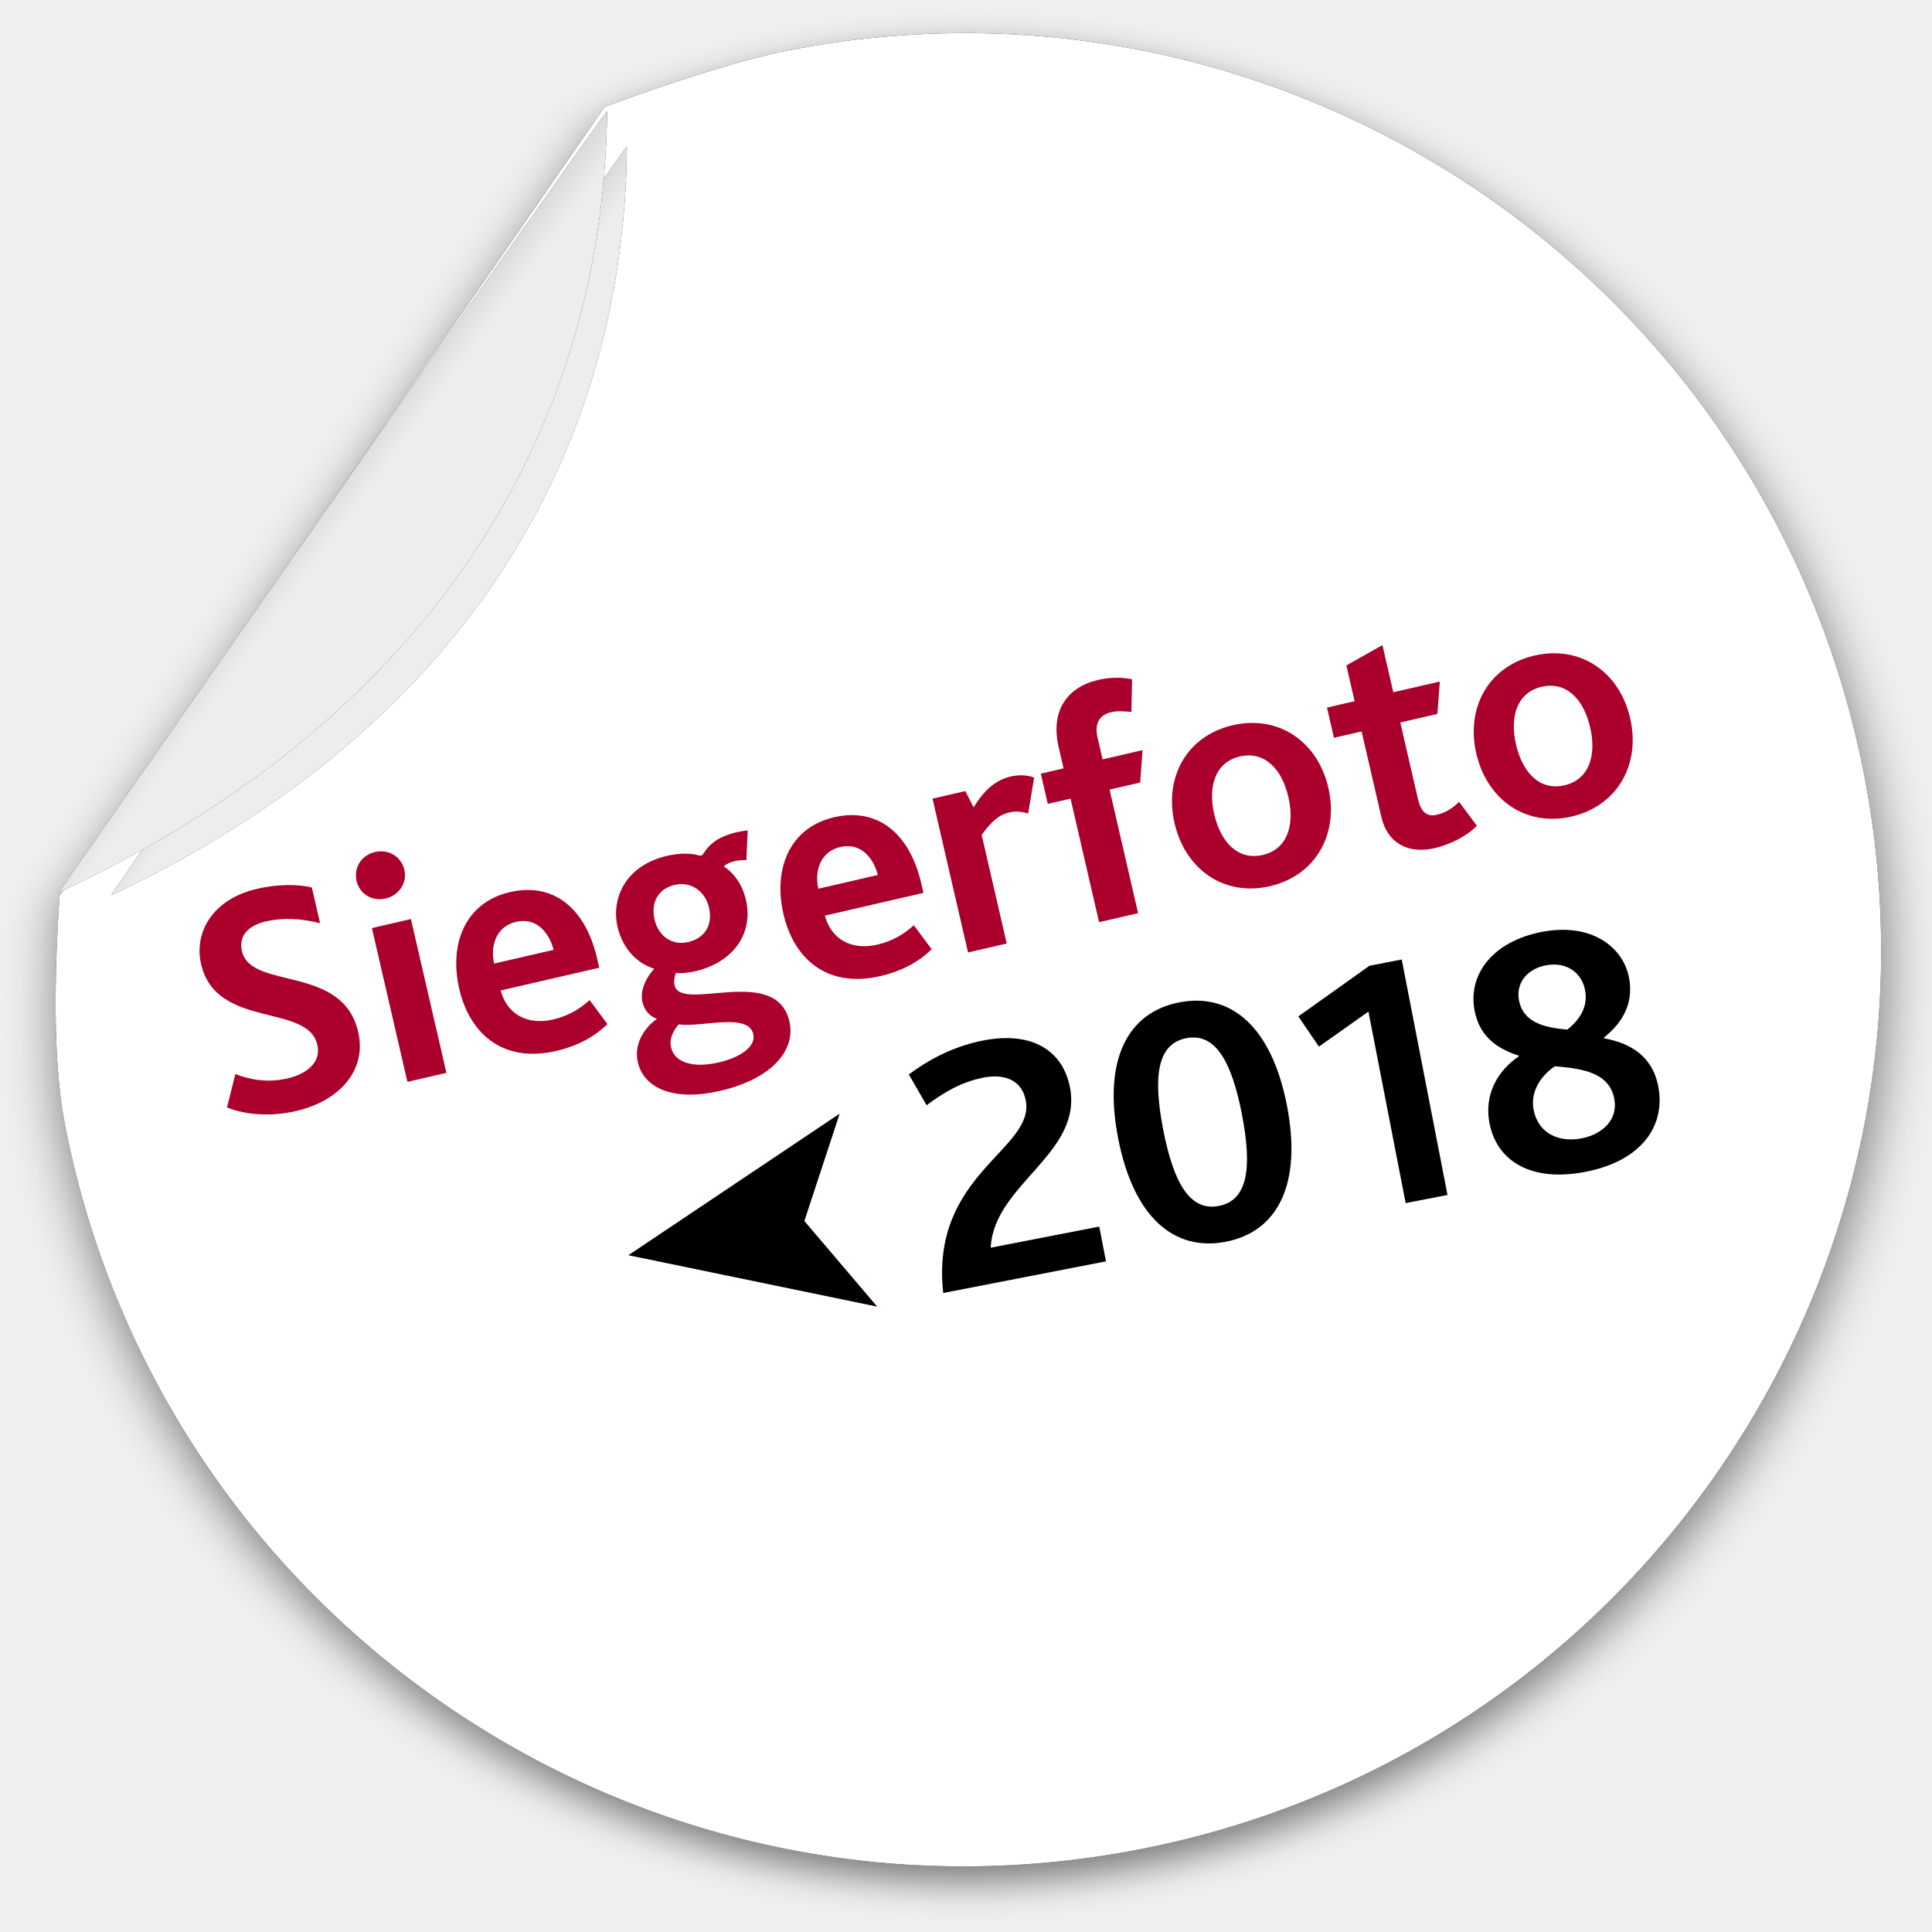
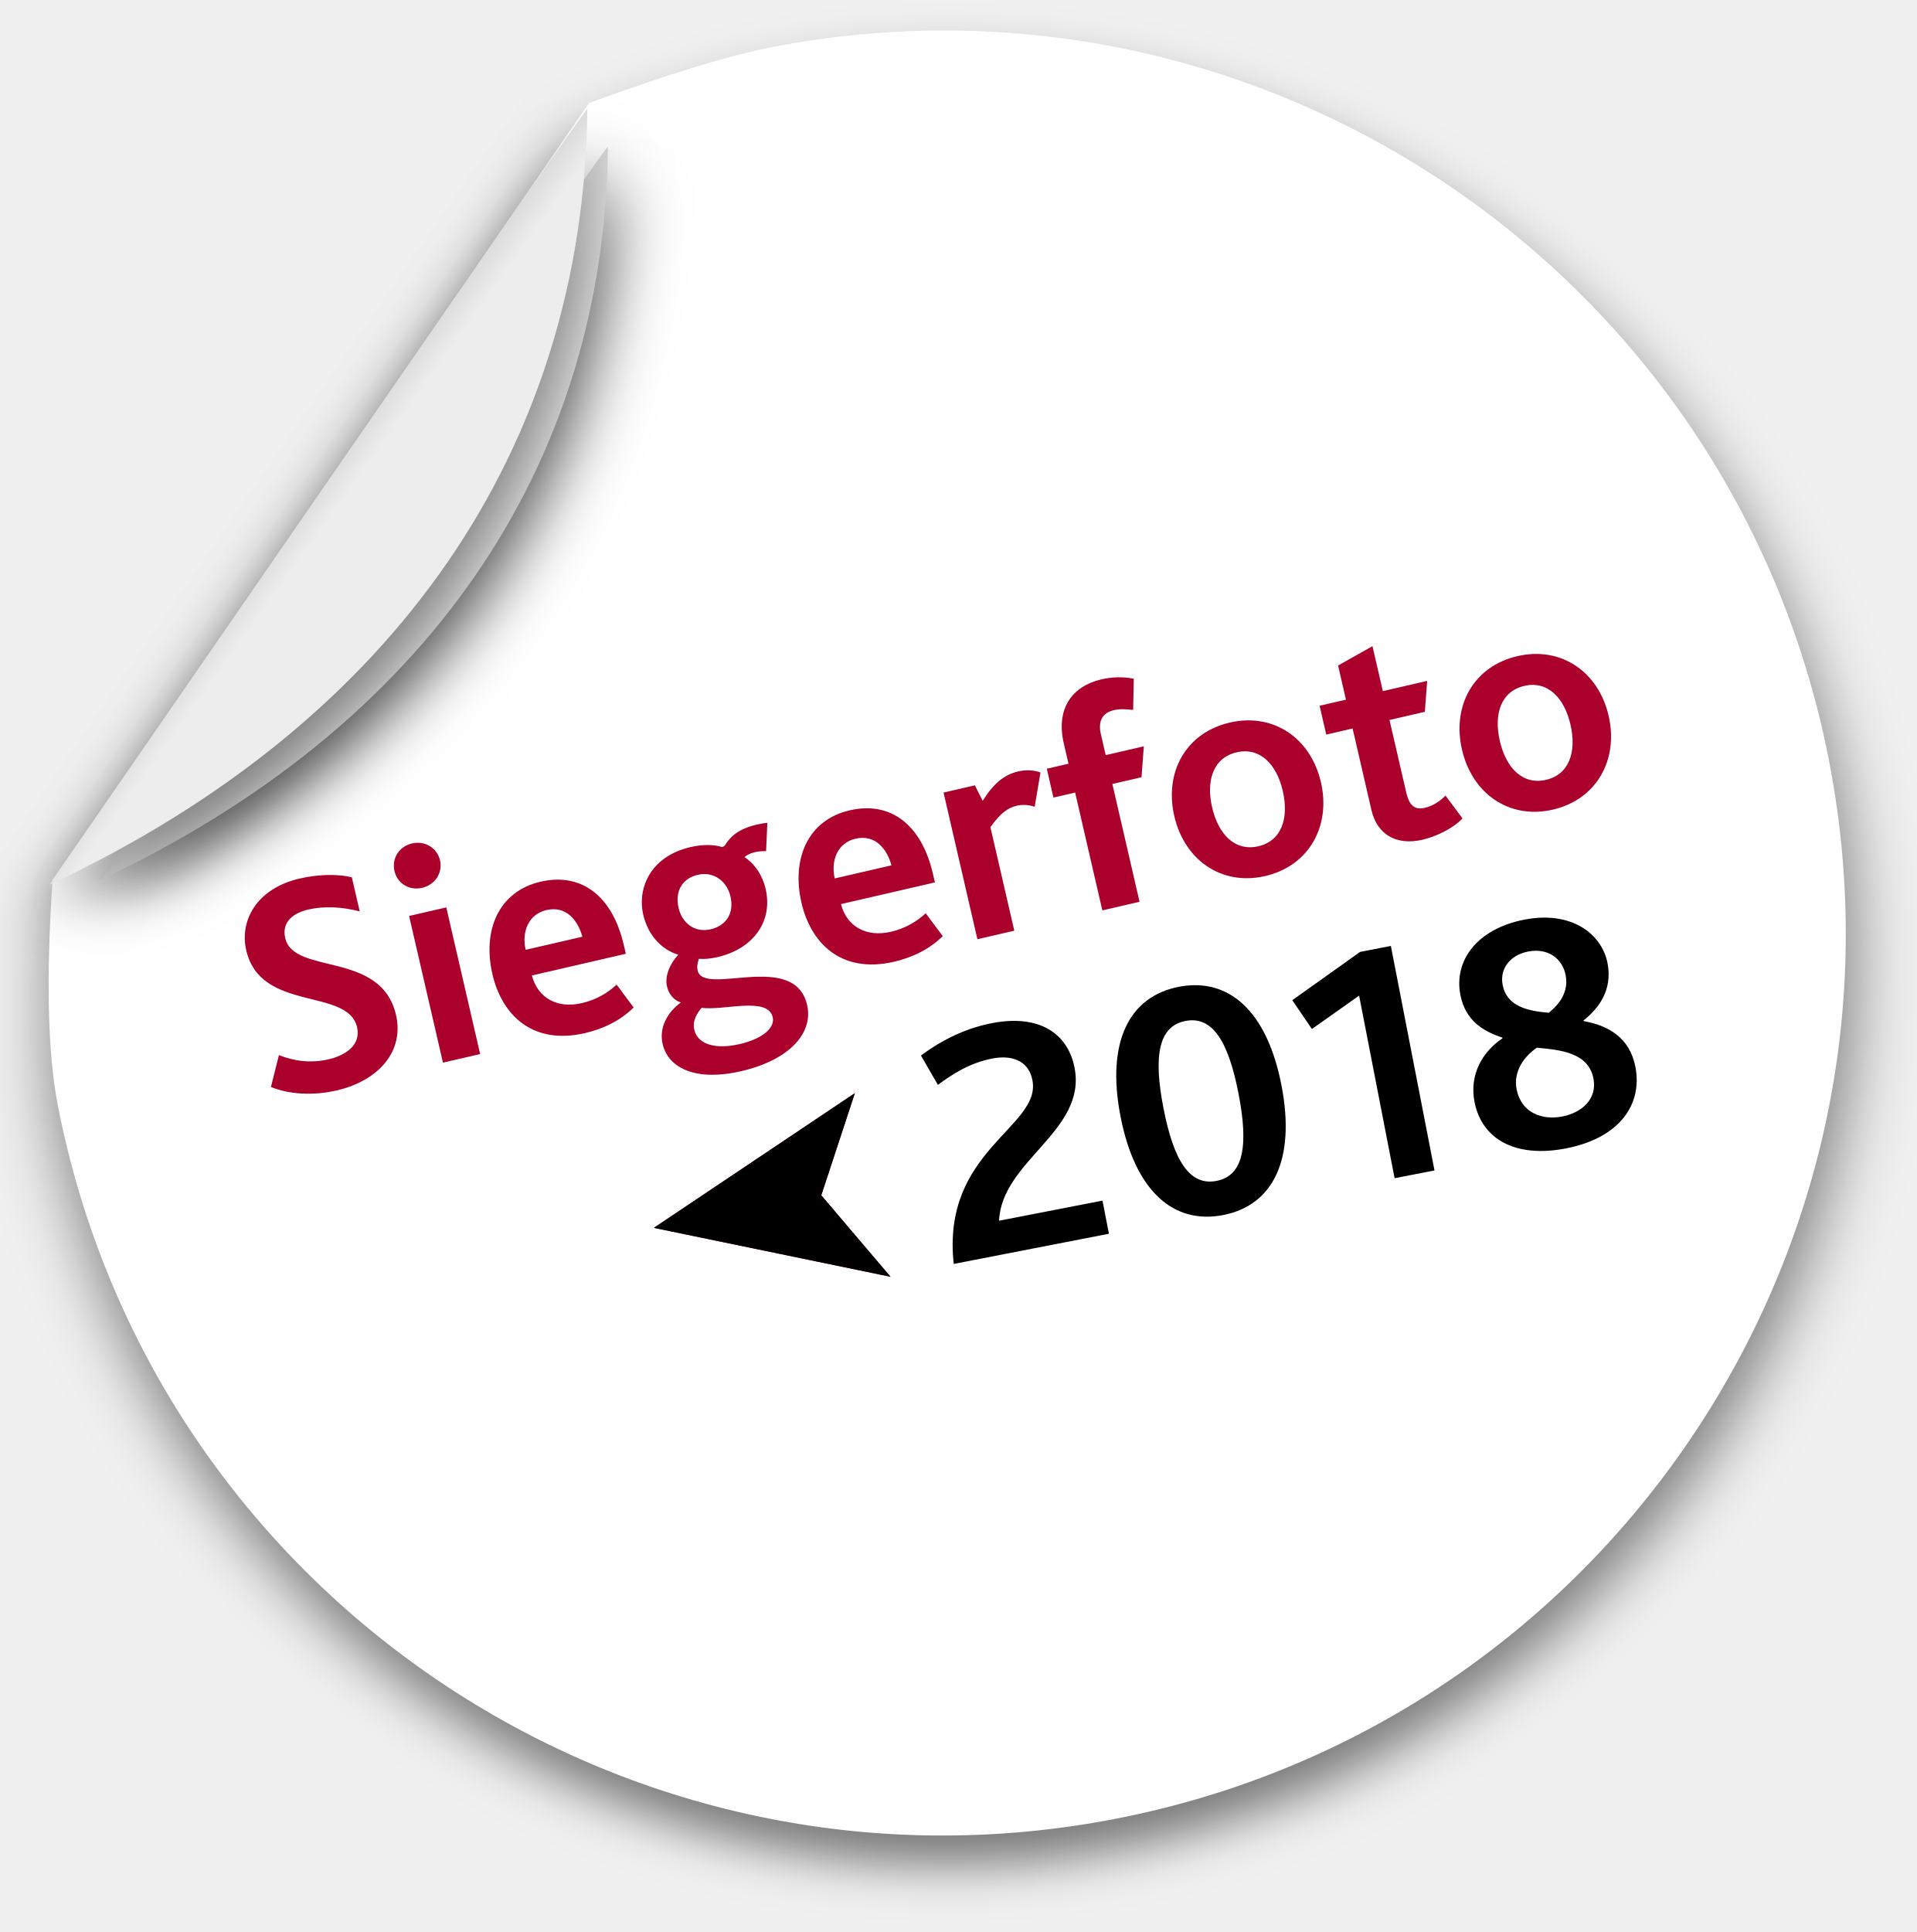
- <svg xmlns="http://www.w3.org/2000/svg" xmlns:xlink="http://www.w3.org/1999/xlink" width="123px" height="123px" viewBox="0 0 123 123" version="1.1">
+ <svg xmlns="http://www.w3.org/2000/svg" xmlns:xlink="http://www.w3.org/1999/xlink" width="128px" height="129px" viewBox="0 0 128 129" version="1.1">
  <defs>
-     <path d="M58.346,116.692 C90.57,116.692 116.692,90.57 116.692,58.346 C116.692,26.122 90.57,0 58.346,0 C55.545,0 51.463,0.429 46.099,1.288 L2.446,43.976 C0.815,50.139 0,54.929 0,58.346 C0,90.57 26.122,116.692 58.346,116.692 Z" id="path-1" />
-     <filter x="-4.3%" y="-3.4%" width="108.6%" height="108.6%" filterUnits="objectBoundingBox" id="filter-2">
-       <feOffset dx="0" dy="1" in="SourceAlpha" result="shadowOffsetOuter1" />
-       <feGaussianBlur stdDeviation="1.5" in="shadowOffsetOuter1" result="shadowBlurOuter1" />
+     <path d="M60.251,120.501 C93.526,120.501 120.501,93.526 120.501,60.251 C120.501,26.975 93.526,0 60.251,0 C57.359,0 53.143,0.443 47.604,1.33 L2.526,45.411 C0.842,51.776 0,56.722 0,60.251 C0,93.526 26.975,120.501 60.251,120.501 Z" id="path-1" />
+     <filter x="-5.8%" y="-4.1%" width="111.6%" height="111.6%" filterUnits="objectBoundingBox" id="filter-2">
+       <feOffset dx="0" dy="2" in="SourceAlpha" result="shadowOffsetOuter1" />
+       <feGaussianBlur stdDeviation="2" in="shadowOffsetOuter1" result="shadowBlurOuter1" />
      <feColorMatrix values="0 0 0 0 0   0 0 0 0 0   0 0 0 0 0  0 0 0 0.5 0" type="matrix" in="shadowBlurOuter1" />
    </filter>
    <linearGradient x1="54.455%" y1="50%" x2="32.77%" y2="27.37%" id="linearGradient-3">
      <stop stop-color="#FFFFFF" stop-opacity="0.5" offset="0%" />
      <stop stop-color="#000000" stop-opacity="0.5" offset="100%" />
    </linearGradient>
+     <path d="M5.465,46.074 C29.01,40.174 43.977,25.332 48.27,4.443 C48.333,4.136 5.465,46.074 5.465,46.074 Z" id="path-4" />
+     <filter x="-16.4%" y="-12.0%" width="132.7%" height="133.6%" filterUnits="objectBoundingBox" id="filter-5">
+       <feOffset dx="0" dy="2" in="SourceAlpha" result="shadowOffsetOuter1" />
+       <feGaussianBlur stdDeviation="2" in="shadowOffsetOuter1" result="shadowBlurOuter1" />
+       <feColorMatrix values="0 0 0 0 0   0 0 0 0 0   0 0 0 0 0  0 0 0 0.5 0" type="matrix" in="shadowBlurOuter1" />
+     </filter>
+     <path d="M2.284,45.688 C27.101,39.456 42.876,23.779 47.401,1.715 C47.467,1.391 2.284,45.688 2.284,45.688 Z" id="path-6" />
+     <filter x="-15.5%" y="-11.4%" width="131.0%" height="131.8%" filterUnits="objectBoundingBox" id="filter-7">
+       <feOffset dx="0" dy="2" in="SourceAlpha" result="shadowOffsetOuter1" />
+       <feGaussianBlur stdDeviation="2" in="shadowOffsetOuter1" result="shadowBlurOuter1" />
+       <feColorMatrix values="0 0 0 0 0   0 0 0 0 0   0 0 0 0 0  0 0 0 0.5 0" type="matrix" in="shadowBlurOuter1" />
+     </filter>
  </defs>
  <g id="Tournee-/-exhibition" stroke="none" stroke-width="1" fill="none" fill-rule="evenodd">
-     <g id="Artboard-Copy-9" transform="translate(-96, -66)">
-       <g id="badge_photo-copy" transform="translate(89, 58)">
-         <g id="badge_photo" transform="translate(68.58752, 68.58752) rotate(-11) translate(-68.58752, -68.58752) translate(10.08752, 10.08752)">
-           <g id="Group-7">
-             <g id="Oval-4">
-               <g id="path-1-link" fill="#000000">
-                 <path d="M58.346,116.692 C90.57,116.692 116.692,90.57 116.692,58.346 C116.692,26.122 90.57,0 58.346,0 C55.545,0 51.463,0.429 46.099,1.288 L2.446,43.976 C0.815,50.139 0,54.929 0,58.346 C0,90.57 26.122,116.692 58.346,116.692 Z" id="path-1" />
-               </g>
-               <g id="path-1-link">
-                 <g id="path-1">
-                   <use fill="black" fill-opacity="1" filter="url(#filter-2)" xlink:href="#path-1" />
-                   <use fill="#FFFFFF" fill-rule="evenodd" xlink:href="#path-1" />
-                 </g>
-               </g>
-             </g>
-             <g id="Oval-4-Copy" transform="translate(5, 4)">
-               <g id="path-4-link" fill="#000000">
-                 <path d="M0.673,40.57 C23.406,34.828 37.856,20.384 42.001,0.053 C42.062,-0.245 0.673,40.57 0.673,40.57 Z" id="path-4" />
-               </g>
-               <g id="path-4-link" fill="#DBDBDB">
-                 <path d="M0.673,40.57 C23.406,34.828 37.856,20.384 42.001,0.053 C42.062,-0.245 0.673,40.57 0.673,40.57 Z" id="path-4" />
-               </g>
-               <g id="path-4-link" fill="url(#linearGradient-3)">
-                 <path d="M0.673,40.57 C23.406,34.828 37.856,20.384 42.001,0.053 C42.062,-0.245 0.673,40.57 0.673,40.57 Z" id="path-4" />
-               </g>
-             </g>
-             <g id="Oval-4-Copy-2" transform="translate(2, 1)">
-               <g id="path-6-link" fill="#000000">
-                 <path d="M0.431,42.76 C24.501,36.788 39.802,21.766 44.191,0.622 C44.255,0.312 0.431,42.76 0.431,42.76 Z" id="path-6" />
-               </g>
-               <g id="path-6-link" fill="#DBDBDB">
-                 <path d="M0.431,42.76 C24.501,36.788 39.802,21.766 44.191,0.622 C44.255,0.312 0.431,42.76 0.431,42.76 Z" id="path-6" />
-               </g>
-               <g id="path-6-link" fill="url(#linearGradient-3)">
-                 <path d="M0.431,42.76 C24.501,36.788 39.802,21.766 44.191,0.622 C44.255,0.312 0.431,42.76 0.431,42.76 Z" id="path-6" />
-               </g>
-             </g>
+     <g id="Artboard-Copy-9" transform="translate(-94, -64)">
+       <g id="badge_photo" transform="translate(157.5186, 126.5186) rotate(-11) translate(-157.5186, -126.5186) translate(96.51861, 65.51861)">
+         <g id="Group-7" transform="translate(0.285062, 0.434267)">
+           <g id="Oval-4">
+             <use fill="black" fill-opacity="1" filter="url(#filter-2)" xlink:href="#path-1" />
+             <use fill="#FFFFFF" fill-rule="evenodd" xlink:href="#path-1" />
          </g>
-           <path d="M52.844,79.538 C53.465,71.925 60.342,71.695 60.342,68.498 C60.342,67.095 59.215,66.566 57.996,66.566 C56.455,66.566 55.19,67.072 54.086,67.601 L53.35,65.462 C54.592,64.864 56.34,64.243 58.41,64.243 C61.676,64.243 63.263,65.922 63.263,68.222 C63.263,72.523 57.306,73.374 56.363,77.284 L63.401,77.284 L63.401,79.538 L52.844,79.538 Z M71.129,79.768 C67.748,79.768 65.655,77.077 65.655,71.994 C65.655,66.934 67.748,64.243 71.129,64.243 C74.51,64.243 76.603,66.934 76.603,71.994 C76.603,77.077 74.51,79.768 71.129,79.768 Z M71.129,77.445 C72.969,77.445 73.682,75.559 73.682,71.994 C73.682,68.452 72.969,66.566 71.129,66.566 C69.289,66.566 68.576,68.452 68.576,71.994 C68.576,75.559 69.289,77.445 71.129,77.445 Z M82.836,79.538 L82.836,67.118 L79.317,68.705 L78.397,66.566 L83.457,64.266 L85.55,64.266 L85.55,79.538 L82.836,79.538 Z M94.451,79.768 C90.978,79.768 89.046,78.066 89.046,75.559 C89.046,73.719 90.173,72.385 91.691,71.741 L91.691,71.695 C90.541,71.051 89.483,70.131 89.483,68.36 C89.483,66.014 91.438,64.243 94.635,64.243 C97.855,64.243 99.534,66.175 99.534,68.153 C99.534,70.016 98.338,71.028 97.234,71.603 L97.234,71.649 C98.775,72.247 100.04,73.305 100.04,75.306 C100.04,77.836 98.131,79.768 94.451,79.768 Z M94.612,77.629 C95.992,77.629 97.142,76.893 97.142,75.536 C97.142,73.765 95.325,73.236 93.83,72.799 C92.933,73.167 91.967,74.018 91.967,75.26 C91.967,76.847 93.209,77.629 94.612,77.629 Z M95.049,70.66 C95.877,70.223 96.636,69.533 96.636,68.406 C96.636,67.302 95.854,66.382 94.474,66.382 C93.232,66.382 92.381,67.164 92.381,68.245 C92.381,69.717 93.692,70.269 95.049,70.66 Z" id="2018" fill="#000000" />
-           <g id="Path-2" transform="translate(33, 67)">
-             <g id="path-8-link" fill="#D8073D">
-               <polygon id="path-8" points="0.642 6.352 15.539 12.576 12.034 6.352 15.539 0.083" />
-             </g>
-             <g id="path-8-link" fill="#000000">
-               <polygon id="path-8" points="0.642 6.352 15.539 12.576 12.034 6.352 15.539 0.083" />
-             </g>
+           <g id="Oval-4-Copy">
+             <use fill="black" fill-opacity="1" filter="url(#filter-5)" xlink:href="#path-4" />
+             <use fill="#DBDBDB" fill-rule="evenodd" xlink:href="#path-4" />
+             <use fill="url(#linearGradient-3)" fill-rule="evenodd" xlink:href="#path-4" />
          </g>
-           <path d="M10.169,57.628 C11.231,58.371 12.761,58.839 14.397,58.839 C17.266,58.839 19.39,57.309 19.39,54.823 C19.39,50.382 13.335,50.722 13.335,48.151 C13.335,47.025 14.27,46.643 15.247,46.643 C16.352,46.643 17.478,46.961 18.583,47.535 L18.583,45.198 C17.818,44.815 16.607,44.497 15.162,44.497 C12.251,44.497 10.615,46.303 10.615,48.364 C10.615,52.635 16.671,52.295 16.671,55.035 C16.671,56.247 15.502,56.693 14.334,56.693 C13.059,56.693 11.996,56.247 11.168,55.673 L10.169,57.628 Z M21.728,58.626 L24.277,58.626 L24.277,48.576 L21.728,48.576 L21.728,58.626 Z M23.003,46.94 C23.895,46.94 24.575,46.26 24.575,45.432 C24.575,44.56 23.895,43.902 23.003,43.902 C22.11,43.902 21.451,44.582 21.451,45.432 C21.451,46.281 22.11,46.94 23.003,46.94 Z M31.417,58.839 C27.741,58.839 26.275,56.332 26.275,53.612 C26.275,50.595 27.932,48.321 30.8,48.321 C33.626,48.321 35.262,50.361 35.262,53.697 L35.262,54.292 L28.824,54.292 C28.867,55.843 29.972,56.842 31.65,56.842 C32.67,56.842 33.478,56.565 34.2,56.162 L34.965,57.904 C33.902,58.563 32.649,58.839 31.417,58.839 Z M28.803,52.528 L32.691,52.528 C32.649,51.381 32.096,50.255 30.758,50.255 C29.504,50.255 28.803,51.317 28.803,52.528 Z M40.978,63.662 C38.025,63.662 36.303,62.451 36.303,60.709 C36.303,59.604 37.068,58.733 38.11,58.286 C37.685,58.031 37.451,57.564 37.451,57.033 C37.451,56.438 37.833,55.715 38.662,55.142 C37.6,54.526 36.983,53.357 36.983,52.018 C36.983,50.17 38.343,48.321 41.084,48.321 C41.977,48.321 42.678,48.534 43.081,48.767 C43.188,48.81 43.251,48.789 43.336,48.725 C43.868,48.194 44.526,47.854 45.759,47.854 C45.992,47.854 46.29,47.875 46.439,47.896 L45.929,49.724 C45.695,49.66 45.419,49.617 45.185,49.617 C44.972,49.617 44.654,49.66 44.441,49.787 C45.036,50.425 45.334,51.275 45.334,52.167 C45.334,54.419 43.613,55.885 41.169,55.885 C40.702,55.885 40.277,55.822 39.937,55.715 C39.746,56.034 39.682,56.247 39.682,56.459 C39.682,58.265 46.29,56.587 46.29,60.347 C46.29,62.175 44.463,63.662 40.978,63.662 Z M41.318,61.877 C42.848,61.877 43.868,61.367 43.868,60.624 C43.868,59.179 40.744,59.476 39.384,58.945 C39.066,59.179 38.577,59.604 38.577,60.262 C38.577,61.261 39.639,61.877 41.318,61.877 Z M41.148,53.973 C42.168,53.973 42.933,53.336 42.933,52.125 C42.933,51.126 42.253,50.234 41.127,50.234 C40.128,50.234 39.384,50.892 39.384,52.103 C39.384,53.102 40.022,53.973 41.148,53.973 Z M52.6,58.839 C48.924,58.839 47.458,56.332 47.458,53.612 C47.458,50.595 49.116,48.321 51.984,48.321 C54.81,48.321 56.446,50.361 56.446,53.697 L56.446,54.292 L50.008,54.292 C50.051,55.843 51.155,56.842 52.834,56.842 C53.854,56.842 54.661,56.565 55.384,56.162 L56.149,57.904 C55.086,58.563 53.833,58.839 52.6,58.839 Z M49.987,52.528 L53.875,52.528 C53.833,51.381 53.28,50.255 51.942,50.255 C50.688,50.255 49.987,51.317 49.987,52.528 Z M58.358,58.626 L60.887,58.626 L60.887,51.53 C61.716,50.807 62.268,50.531 62.927,50.531 C63.224,50.531 63.628,50.595 64.074,50.871 L64.966,48.725 C64.563,48.449 64.01,48.321 63.543,48.321 C62.523,48.321 61.694,48.789 60.781,49.702 L60.504,48.576 L58.358,48.576 L58.358,58.626 Z M66.921,58.626 L69.471,58.626 L69.471,50.552 L71.468,50.552 L72.084,48.576 L69.471,48.576 L69.471,47.153 C69.471,46.281 69.853,45.772 70.703,45.772 C71.086,45.772 71.511,45.899 71.936,46.048 L72.446,44.029 C71.766,43.711 71.001,43.583 70.342,43.583 C68.302,43.583 66.921,44.815 66.921,47.174 L66.921,48.576 L65.434,48.576 L65.434,50.552 L66.921,50.552 L66.921,58.626 Z M78.034,58.839 C75.038,58.839 73.019,56.587 73.019,53.569 C73.019,50.552 75.038,48.321 78.034,48.321 C81.03,48.321 83.069,50.552 83.069,53.569 C83.069,56.587 81.03,58.839 78.034,58.839 Z M78.034,56.799 C79.627,56.799 80.456,55.439 80.456,53.569 C80.456,51.721 79.627,50.361 78.034,50.361 C76.44,50.361 75.611,51.721 75.611,53.569 C75.611,55.439 76.44,56.799 78.034,56.799 Z M88.806,58.839 C89.805,58.839 91.016,58.541 91.738,58.053 L90.973,56.31 C90.591,56.565 90.038,56.799 89.444,56.799 C88.785,56.799 88.466,56.459 88.466,55.524 L88.466,50.552 L90.888,50.552 L91.505,48.576 L88.466,48.576 L88.466,45.495 L85.938,46.239 L85.938,48.576 L84.132,48.576 L84.132,50.552 L85.938,50.552 L85.938,56.14 C85.938,57.819 87.021,58.839 88.806,58.839 Z M97.751,58.839 C94.755,58.839 92.737,56.587 92.737,53.569 C92.737,50.552 94.755,48.321 97.751,48.321 C100.747,48.321 102.787,50.552 102.787,53.569 C102.787,56.587 100.747,58.839 97.751,58.839 Z M97.751,56.799 C99.345,56.799 100.174,55.439 100.174,53.569 C100.174,51.721 99.345,50.361 97.751,50.361 C96.158,50.361 95.329,51.721 95.329,53.569 C95.329,55.439 96.158,56.799 97.751,56.799 Z" id="Siegerfoto" fill="#AB002C" fill-rule="nonzero" transform="translate(56.47799, 53.62251) rotate(-2) translate(-56.47799, -53.62251) " />
+           <g id="Oval-4-Copy-2">
+             <use fill="black" fill-opacity="1" filter="url(#filter-7)" xlink:href="#path-6" />
+             <use fill="#DBDBDB" fill-rule="evenodd" xlink:href="#path-6" />
+             <use fill="url(#linearGradient-3)" fill-rule="evenodd" xlink:href="#path-6" />
+           </g>
        </g>
+         <path d="M56.997,82.505 C57.618,74.892 64.495,74.662 64.495,71.465 C64.495,70.062 63.368,69.533 62.149,69.533 C60.608,69.533 59.343,70.039 58.239,70.568 L57.503,68.429 C58.745,67.831 60.493,67.21 62.563,67.21 C65.829,67.21 67.416,68.889 67.416,71.189 C67.416,75.49 61.459,76.341 60.516,80.251 L67.554,80.251 L67.554,82.505 L56.997,82.505 Z M75.282,82.735 C71.901,82.735 69.808,80.044 69.808,74.961 C69.808,69.901 71.901,67.21 75.282,67.21 C78.663,67.21 80.756,69.901 80.756,74.961 C80.756,80.044 78.663,82.735 75.282,82.735 Z M75.282,80.412 C77.122,80.412 77.835,78.526 77.835,74.961 C77.835,71.419 77.122,69.533 75.282,69.533 C73.442,69.533 72.729,71.419 72.729,74.961 C72.729,78.526 73.442,80.412 75.282,80.412 Z M86.989,82.505 L86.989,70.085 L83.47,71.672 L82.55,69.533 L87.61,67.233 L89.703,67.233 L89.703,82.505 L86.989,82.505 Z M98.604,82.735 C95.131,82.735 93.199,81.033 93.199,78.526 C93.199,76.686 94.326,75.352 95.844,74.708 L95.844,74.662 C94.694,74.018 93.636,73.098 93.636,71.327 C93.636,68.981 95.591,67.21 98.788,67.21 C102.008,67.21 103.687,69.142 103.687,71.12 C103.687,72.983 102.491,73.995 101.387,74.57 L101.387,74.616 C102.928,75.214 104.193,76.272 104.193,78.273 C104.193,80.803 102.284,82.735 98.604,82.735 Z M98.765,80.596 C100.145,80.596 101.295,79.86 101.295,78.503 C101.295,76.732 99.478,76.203 97.983,75.766 C97.086,76.134 96.12,76.985 96.12,78.227 C96.12,79.814 97.362,80.596 98.765,80.596 Z M99.202,73.627 C100.03,73.19 100.789,72.5 100.789,71.373 C100.789,70.269 100.007,69.349 98.627,69.349 C97.385,69.349 96.534,70.131 96.534,71.212 C96.534,72.684 97.845,73.236 99.202,73.627 Z" id="2018" fill="#000000" />
+         <g id="Path-2" transform="translate(37.15295, 69.96737)">
+           <g id="path-8-link" fill="#D8073D">
+             <polygon id="path-8" points="0.642 6.352 15.539 12.576 12.034 6.352 15.539 0.083" />
+           </g>
+           <g id="path-8-link" fill="#000000">
+             <polygon id="path-8" points="0.642 6.352 15.539 12.576 12.034 6.352 15.539 0.083" />
+           </g>
+         </g>
+         <path d="M14.322,60.595 C15.384,61.339 16.914,61.806 18.55,61.806 C21.419,61.806 23.543,60.276 23.543,57.79 C23.543,53.35 17.488,53.69 17.488,51.119 C17.488,49.993 18.423,49.61 19.4,49.61 C20.505,49.61 21.631,49.929 22.736,50.502 L22.736,48.165 C21.971,47.783 20.76,47.464 19.315,47.464 C16.404,47.464 14.768,49.27 14.768,51.331 C14.768,55.602 20.824,55.262 20.824,58.003 C20.824,59.214 19.655,59.66 18.486,59.66 C17.212,59.66 16.149,59.214 15.321,58.64 L14.322,60.595 Z M25.881,61.594 L28.43,61.594 L28.43,51.544 L25.881,51.544 L25.881,61.594 Z M27.155,49.908 C28.048,49.908 28.728,49.228 28.728,48.399 C28.728,47.528 28.048,46.869 27.155,46.869 C26.263,46.869 25.604,47.549 25.604,48.399 C25.604,49.249 26.263,49.908 27.155,49.908 Z M35.569,61.806 C31.894,61.806 30.428,59.299 30.428,56.579 C30.428,53.562 32.085,51.289 34.953,51.289 C37.779,51.289 39.415,53.328 39.415,56.664 L39.415,57.259 L32.977,57.259 C33.02,58.81 34.125,59.809 35.803,59.809 C36.823,59.809 37.63,59.533 38.353,59.129 L39.118,60.871 C38.055,61.53 36.802,61.806 35.569,61.806 Z M32.956,55.496 L36.844,55.496 C36.802,54.348 36.249,53.222 34.911,53.222 C33.657,53.222 32.956,54.285 32.956,55.496 Z M45.131,66.629 C42.177,66.629 40.456,65.418 40.456,63.676 C40.456,62.571 41.221,61.7 42.262,61.254 C41.837,60.999 41.604,60.531 41.604,60 C41.604,59.405 41.986,58.683 42.815,58.109 C41.753,57.493 41.136,56.324 41.136,54.986 C41.136,53.137 42.496,51.289 45.237,51.289 C46.13,51.289 46.831,51.501 47.234,51.735 C47.341,51.777 47.404,51.756 47.489,51.692 C48.021,51.161 48.679,50.821 49.912,50.821 C50.145,50.821 50.443,50.842 50.591,50.864 L50.082,52.691 C49.848,52.627 49.572,52.585 49.338,52.585 C49.125,52.585 48.807,52.627 48.594,52.755 C49.189,53.392 49.487,54.242 49.487,55.134 C49.487,57.387 47.766,58.853 45.322,58.853 C44.855,58.853 44.43,58.789 44.09,58.683 C43.899,59.001 43.835,59.214 43.835,59.426 C43.835,61.232 50.443,59.554 50.443,63.315 C50.443,65.142 48.615,66.629 45.131,66.629 Z M45.471,64.845 C47.001,64.845 48.021,64.335 48.021,63.591 C48.021,62.146 44.897,62.444 43.537,61.912 C43.219,62.146 42.73,62.571 42.73,63.23 C42.73,64.228 43.792,64.845 45.471,64.845 Z M45.301,56.94 C46.321,56.94 47.086,56.303 47.086,55.092 C47.086,54.093 46.406,53.201 45.28,53.201 C44.281,53.201 43.537,53.86 43.537,55.071 C43.537,56.069 44.175,56.94 45.301,56.94 Z M56.753,61.806 C53.077,61.806 51.611,59.299 51.611,56.579 C51.611,53.562 53.269,51.289 56.137,51.289 C58.963,51.289 60.599,53.328 60.599,56.664 L60.599,57.259 L54.161,57.259 C54.204,58.81 55.308,59.809 56.987,59.809 C58.007,59.809 58.814,59.533 59.537,59.129 L60.302,60.871 C59.239,61.53 57.986,61.806 56.753,61.806 Z M54.14,55.496 L58.028,55.496 C57.986,54.348 57.433,53.222 56.095,53.222 C54.841,53.222 54.14,54.285 54.14,55.496 Z M62.511,61.594 L65.04,61.594 L65.04,54.497 C65.868,53.775 66.421,53.498 67.08,53.498 C67.377,53.498 67.781,53.562 68.227,53.838 L69.119,51.692 C68.716,51.416 68.163,51.289 67.696,51.289 C66.676,51.289 65.847,51.756 64.934,52.67 L64.657,51.544 L62.511,51.544 L62.511,61.594 Z M71.074,61.594 L73.624,61.594 L73.624,53.52 L75.621,53.52 L76.237,51.544 L73.624,51.544 L73.624,50.12 C73.624,49.249 74.006,48.739 74.856,48.739 C75.239,48.739 75.664,48.866 76.089,49.015 L76.598,46.997 C75.919,46.678 75.154,46.55 74.495,46.55 C72.455,46.55 71.074,47.783 71.074,50.141 L71.074,51.544 L69.587,51.544 L69.587,53.52 L71.074,53.52 L71.074,61.594 Z M82.187,61.806 C79.191,61.806 77.172,59.554 77.172,56.537 C77.172,53.52 79.191,51.289 82.187,51.289 C85.182,51.289 87.222,53.52 87.222,56.537 C87.222,59.554 85.182,61.806 82.187,61.806 Z M82.187,59.766 C83.78,59.766 84.609,58.407 84.609,56.537 C84.609,54.688 83.78,53.328 82.187,53.328 C80.593,53.328 79.764,54.688 79.764,56.537 C79.764,58.407 80.593,59.766 82.187,59.766 Z M92.959,61.806 C93.958,61.806 95.169,61.509 95.891,61.02 L95.126,59.278 C94.744,59.533 94.191,59.766 93.596,59.766 C92.938,59.766 92.619,59.426 92.619,58.492 L92.619,53.52 L95.041,53.52 L95.657,51.544 L92.619,51.544 L92.619,48.463 L90.091,49.206 L90.091,51.544 L88.285,51.544 L88.285,53.52 L90.091,53.52 L90.091,59.108 C90.091,60.786 91.174,61.806 92.959,61.806 Z M101.904,61.806 C98.908,61.806 96.89,59.554 96.89,56.537 C96.89,53.52 98.908,51.289 101.904,51.289 C104.9,51.289 106.94,53.52 106.94,56.537 C106.94,59.554 104.9,61.806 101.904,61.806 Z M101.904,59.766 C103.498,59.766 104.326,58.407 104.326,56.537 C104.326,54.688 103.498,53.328 101.904,53.328 C100.311,53.328 99.482,54.688 99.482,56.537 C99.482,58.407 100.311,59.766 101.904,59.766 Z" id="Siegerfoto" fill="#AB002C" fill-rule="nonzero" transform="translate(60.63094, 56.58988) rotate(-2) translate(-60.63094, -56.58988) " />
      </g>
    </g>
  </g>
</svg>
